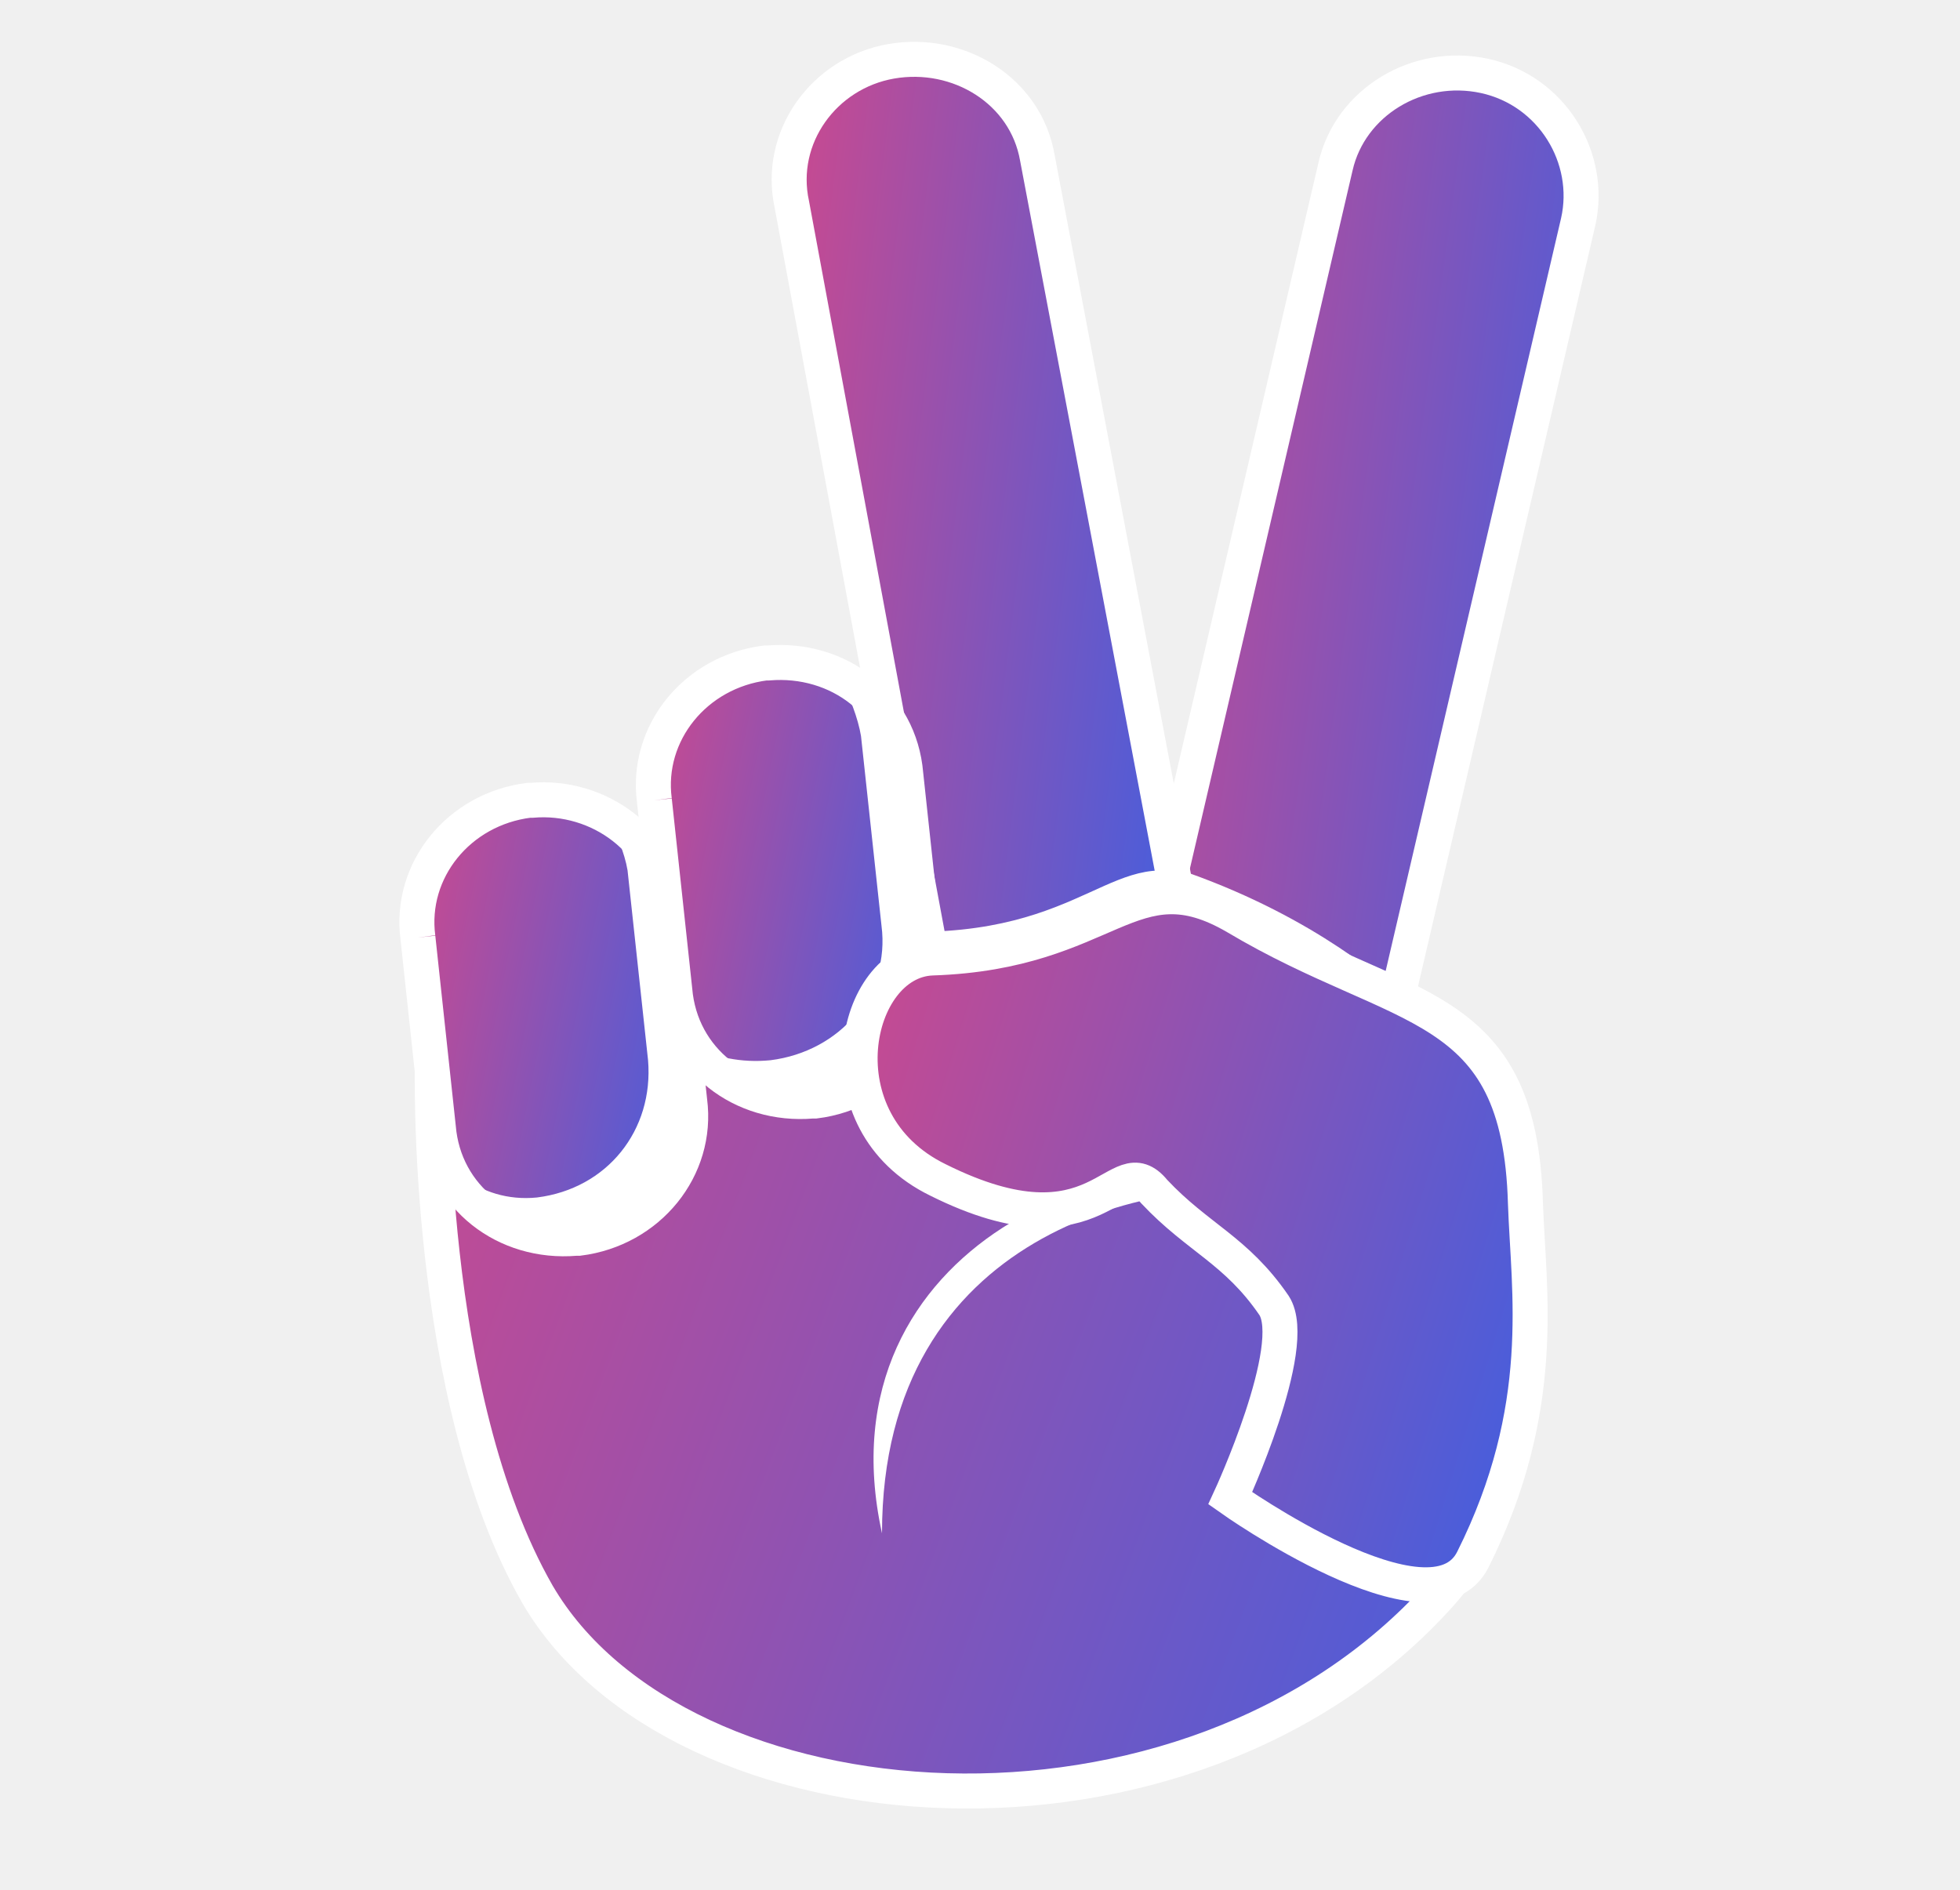
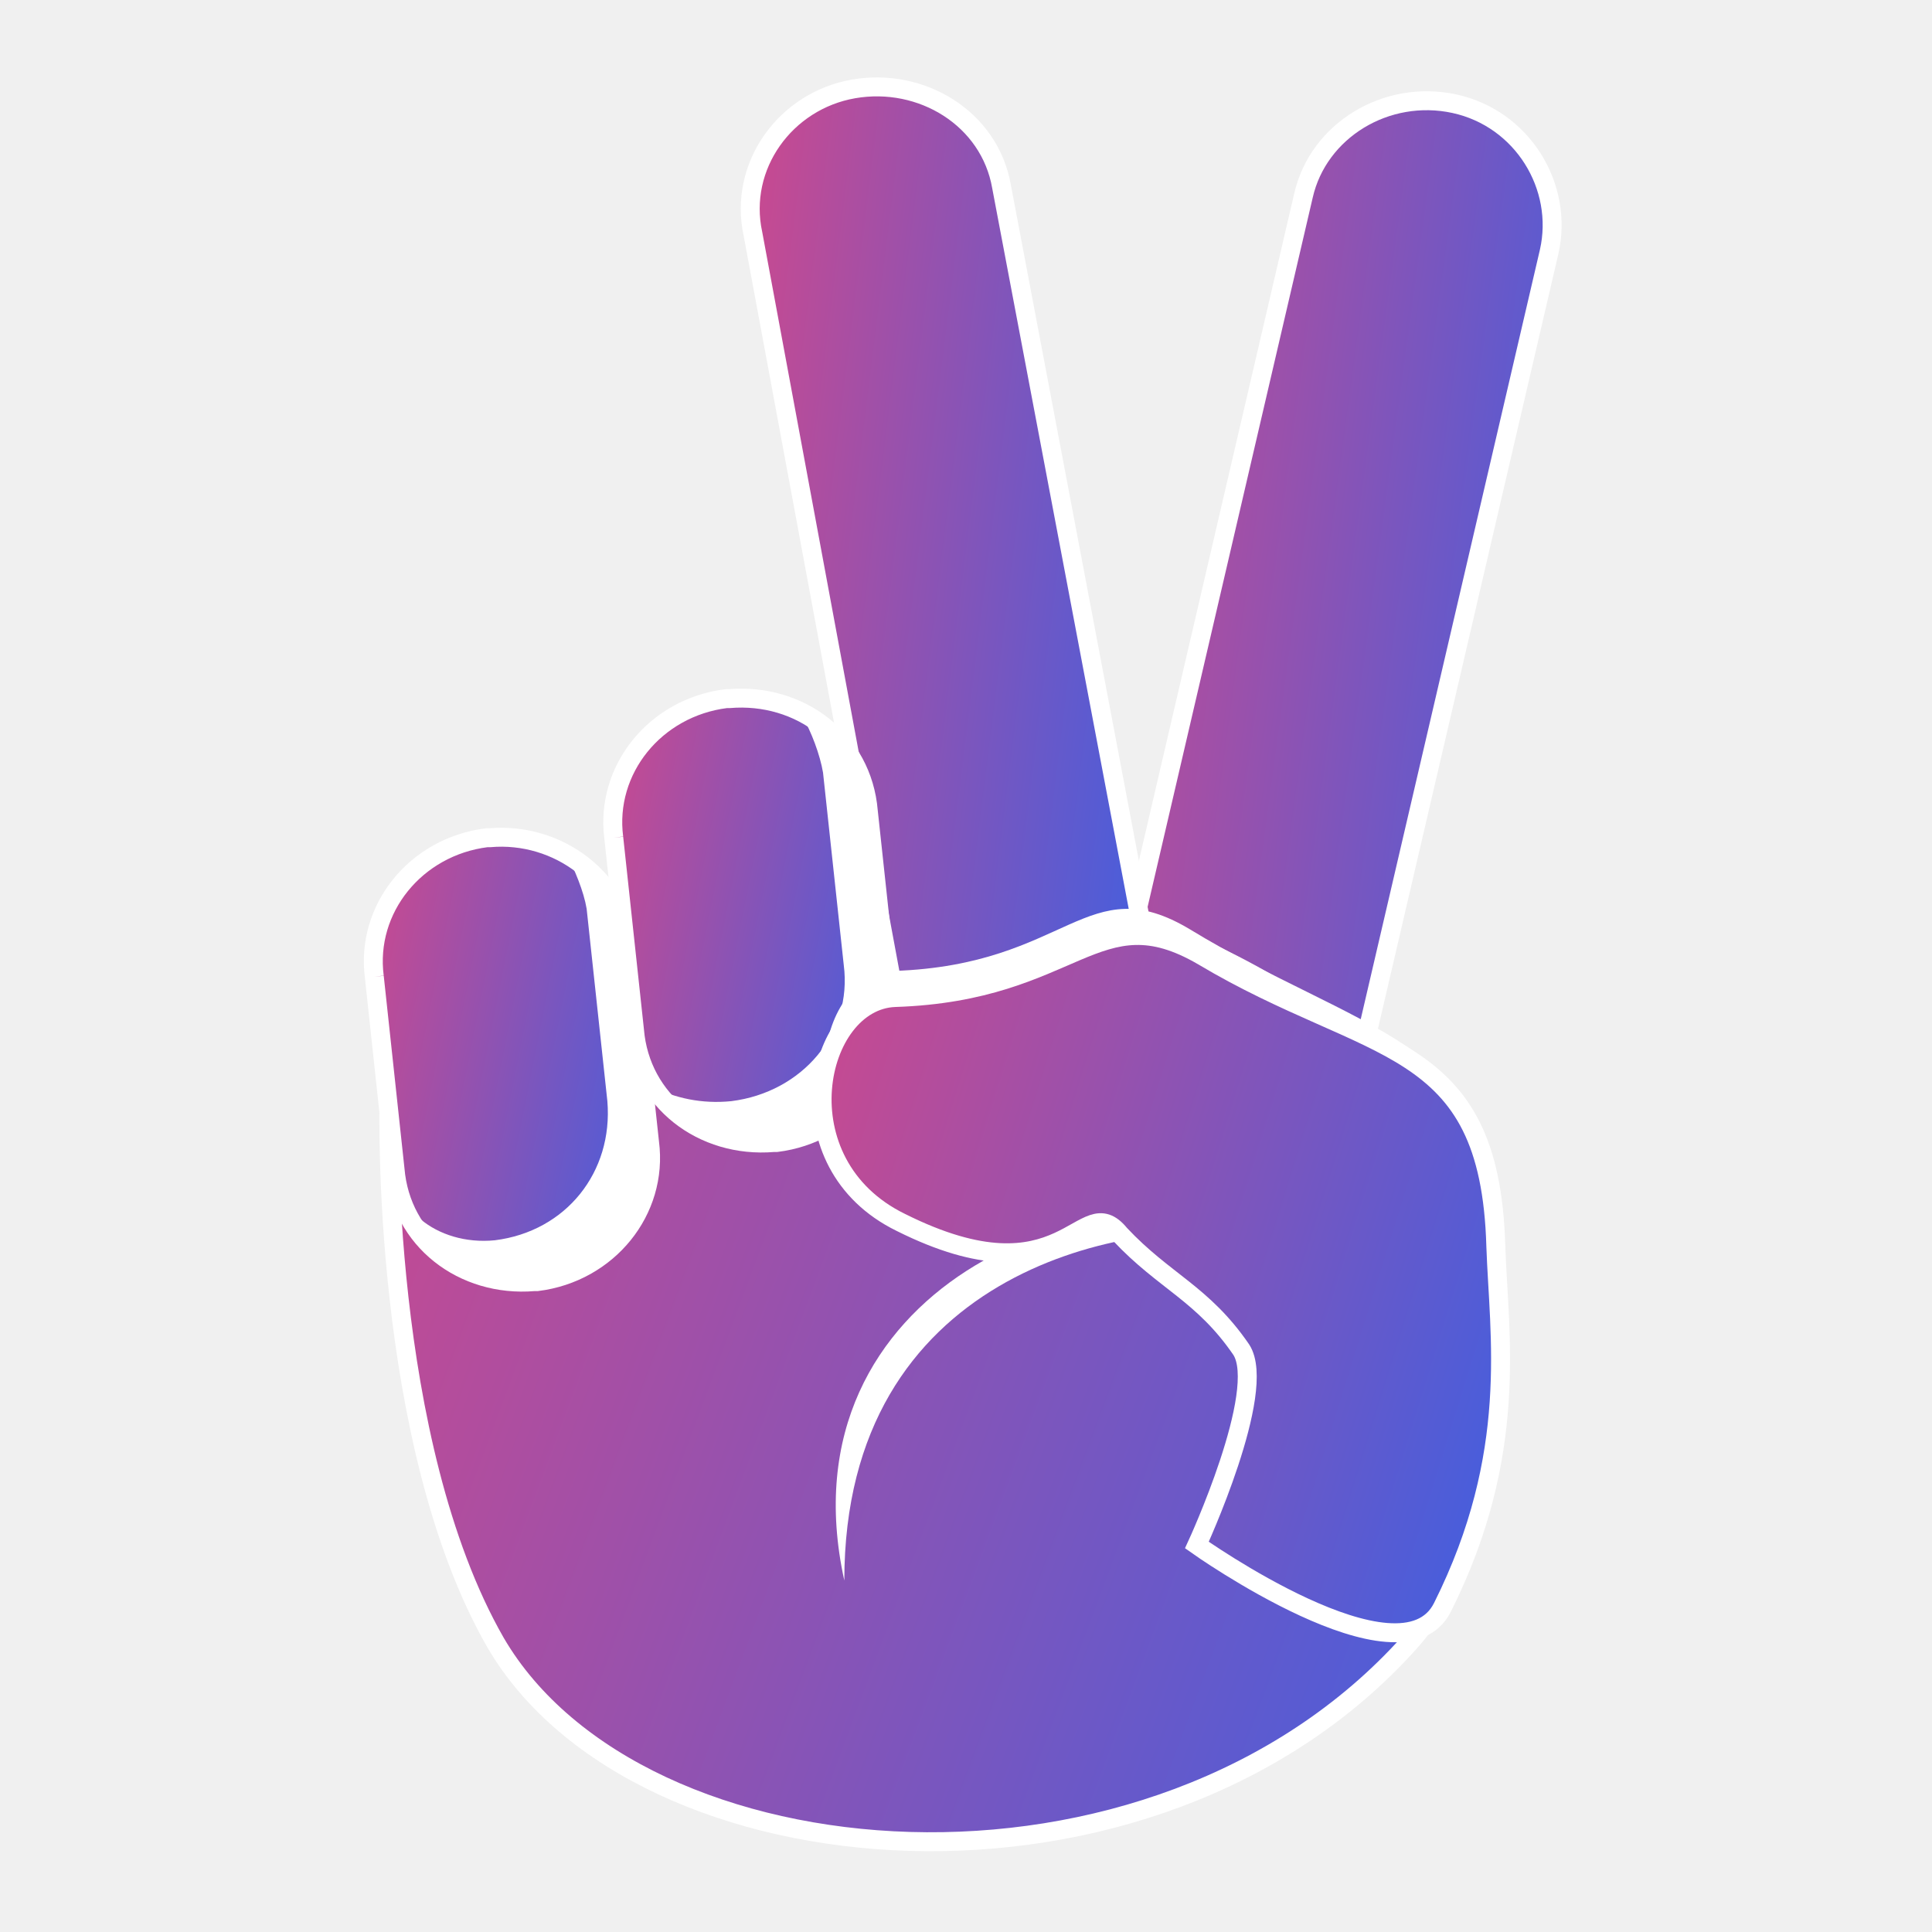
- <svg xmlns="http://www.w3.org/2000/svg" width="28" height="27" viewBox="0 0 28 27" fill="none">
-   <path d="M16.532 13.311C16.323 14.229 16.908 15.189 17.868 15.398C18.829 15.606 19.789 15.022 19.998 14.104L22.545 3.172C22.753 2.254 22.169 1.294 21.209 1.085C20.248 0.877 19.288 1.461 19.079 2.379L16.532 13.311Z" fill="url(#paint0_linear_17_124)" stroke="white" stroke-width="0.5" />
-   <path d="M19.831 14.395C19.831 14.395 16.198 10.807 9.768 12.601C9.768 12.601 5.968 13.268 6.177 15.188C6.177 15.188 6.052 19.945 7.68 22.782C9.693 26.225 16.955 26.813 20.572 22.782C21.383 21.879 21.306 21.068 21.741 19.64C21.741 18.142 21.741 14.648 19.831 14.395Z" fill="url(#paint1_linear_17_124)" stroke="white" stroke-width="0.5" />
-   <path d="M13.357 13.936C13.524 14.896 14.485 15.48 15.445 15.313C16.406 15.146 17.074 14.229 16.907 13.269L14.819 2.253C14.652 1.293 13.691 0.709 12.731 0.876C11.771 1.043 11.103 1.961 11.312 2.921L13.357 13.936Z" fill="url(#paint2_linear_17_124)" />
-   <path d="M13.357 13.936C13.524 14.896 14.485 15.48 15.445 15.313C16.406 15.146 17.074 14.229 16.907 13.269L14.819 2.253C14.652 1.293 13.691 0.709 12.731 0.876C11.771 1.043 11.103 1.961 11.312 2.921L13.357 13.936" stroke="white" stroke-width="0.5" />
-   <path d="M5.97 13.395C5.844 12.435 6.554 11.559 7.556 11.434H7.598C8.558 11.35 9.477 12.018 9.561 13.019L9.853 15.731C9.978 16.691 9.268 17.567 8.266 17.692H8.224C7.222 17.776 6.345 17.108 6.262 16.107L5.97 13.395Z" fill="url(#paint3_linear_17_124)" />
-   <path d="M5.97 13.395C5.844 12.435 6.554 11.559 7.556 11.434H7.598C8.558 11.35 9.477 12.018 9.561 13.019L9.853 15.731C9.978 16.691 9.268 17.567 8.266 17.692H8.224C7.222 17.776 6.345 17.108 6.262 16.107L5.97 13.395" stroke="white" stroke-width="0.5" />
-   <path d="M9.348 11.434C9.223 10.474 9.933 9.598 10.935 9.472H10.977C11.979 9.389 12.856 10.056 12.939 11.058L13.231 13.77C13.357 14.73 12.647 15.606 11.645 15.731H11.603C10.601 15.815 9.724 15.147 9.64 14.146L9.348 11.434Z" fill="url(#paint4_linear_17_124)" />
-   <path d="M9.348 11.434C9.223 10.474 9.933 9.598 10.935 9.472H10.977C11.979 9.389 12.856 10.056 12.939 11.058L13.231 13.77C13.357 14.73 12.647 15.606 11.645 15.731H11.603C10.601 15.815 9.724 15.147 9.64 14.146L9.348 11.434" stroke="white" stroke-width="0.5" />
-   <path d="M7.671 17.109C8.673 16.984 9.341 16.149 9.258 15.148L8.965 12.435C8.924 12.185 8.798 11.893 8.673 11.643C9.3 11.935 9.508 12.435 9.592 13.02L9.884 15.732C10.009 16.692 9.3 17.568 8.339 17.651C7.629 17.735 6.961 17.359 6.627 16.817C6.878 17.025 7.254 17.151 7.671 17.109Z" fill="white" />
-   <path d="M11.006 15.148C12.008 15.022 12.718 14.188 12.593 13.228L12.3 10.516C12.259 10.266 12.133 9.932 12.008 9.723C12.593 10.057 12.843 10.558 12.927 11.142L13.219 13.854C13.344 14.814 12.634 15.648 11.632 15.774H11.591C10.881 15.857 10.213 15.481 9.879 14.939C10.213 15.106 10.588 15.189 11.006 15.148Z" fill="white" />
-   <path d="M18.237 17.025C16.233 16.065 11.682 17.734 12.6 21.907C12.6 17.567 16.525 16.816 18.237 17.025Z" fill="white" />
-   <path d="M17.48 12.727C16.019 11.851 15.769 13.228 13.305 13.311C12.219 13.353 11.76 15.565 13.389 16.357C15.643 17.484 15.81 15.898 16.395 16.524C16.98 17.192 17.522 17.317 18.023 18.068C18.399 18.611 21.197 17.776 21.489 16.649C22.032 14.438 19.735 14.104 17.48 12.727Z" fill="white" />
-   <path d="M17.658 13.103C16.155 12.226 15.863 13.603 13.316 13.687C12.188 13.729 11.688 16.023 13.399 16.858C15.738 18.026 15.946 16.357 16.489 17.025C17.116 17.692 17.658 17.859 18.201 18.652C18.577 19.236 17.575 21.406 17.575 21.406C17.575 21.406 20.456 23.451 21.041 22.282C22.126 20.113 21.834 18.444 21.792 17.192C21.709 14.229 20.038 14.521 17.658 13.103Z" fill="url(#paint5_linear_17_124)" />
-   <path d="M17.658 13.103C16.155 12.226 15.863 13.603 13.316 13.687C12.188 13.729 11.688 16.023 13.399 16.858C15.738 18.026 15.946 16.357 16.489 17.025C17.116 17.692 17.658 17.859 18.201 18.652C18.577 19.236 17.575 21.406 17.575 21.406C17.575 21.406 20.456 23.451 21.041 22.282C22.126 20.113 21.834 18.444 21.792 17.192C21.709 14.229 20.038 14.521 17.658 13.103" stroke="white" stroke-width="0.5" />
+ <svg xmlns="http://www.w3.org/2000/svg" width="51" height="51" viewBox="0 0 51 51" fill="none">
+   <path d="M29.644 25.629C29.253 27.348 30.347 29.145 32.144 29.535C33.941 29.926 35.737 28.832 36.128 27.113L40.894 6.645C41.284 4.926 40.191 3.129 38.394 2.738C36.597 2.348 34.8 3.442 34.409 5.16L29.644 25.629Z" fill="url(#paint0_linear_1401_263)" stroke="white" stroke-width="0.5" />
+   <path d="M35.816 27.659C35.816 27.659 29.019 20.94 16.988 24.299C16.988 24.299 9.879 25.549 10.269 29.143C10.269 29.143 10.035 38.049 13.082 43.362C16.848 49.808 30.435 50.908 37.203 43.362C38.72 41.671 38.576 40.152 39.391 37.478C39.391 34.675 39.391 28.133 35.816 27.659Z" fill="url(#paint1_linear_1401_263)" stroke="white" stroke-width="0.5" />
+   <path d="M23.704 26.8C24.016 28.597 25.813 29.69 27.61 29.378C29.407 29.065 30.657 27.347 30.345 25.55L26.438 4.925C26.126 3.128 24.329 2.034 22.532 2.347C20.735 2.659 19.485 4.378 19.876 6.175L23.704 26.8Z" fill="url(#paint2_linear_1401_263)" />
+   <path d="M23.704 26.8C24.016 28.597 25.813 29.69 27.61 29.378C29.407 29.065 30.657 27.347 30.345 25.55L26.438 4.925C26.126 3.128 24.329 2.034 22.532 2.347C20.735 2.659 19.485 4.378 19.876 6.175L23.704 26.8" stroke="white" stroke-width="0.5" />
+   <path d="M9.881 25.785C9.647 23.989 10.975 22.348 12.85 22.114H12.928C14.725 21.957 16.443 23.207 16.6 25.082L17.147 30.16C17.381 31.957 16.053 33.598 14.178 33.832H14.1C12.225 33.989 10.584 32.739 10.428 30.864L9.881 25.785Z" fill="url(#paint3_linear_1401_263)" />
+   <path d="M9.881 25.785C9.647 23.989 10.975 22.348 12.85 22.114H12.928C14.725 21.957 16.443 23.207 16.6 25.082L17.147 30.16C17.381 31.957 16.053 33.598 14.178 33.832H14.1C12.225 33.989 10.584 32.739 10.428 30.864L9.881 25.785" stroke="white" stroke-width="0.5" />
+   <path d="M16.202 22.114C15.968 20.317 17.296 18.676 19.171 18.442H19.249C21.124 18.285 22.765 19.535 22.921 21.41L23.468 26.489C23.702 28.285 22.374 29.926 20.499 30.16H20.421C18.546 30.317 16.905 29.067 16.749 27.192L16.202 22.114Z" fill="url(#paint4_linear_1401_263)" />
+   <path d="M16.202 22.114C15.968 20.317 17.296 18.676 19.171 18.442H19.249C21.124 18.285 22.765 19.535 22.921 21.41L23.468 26.489C23.702 28.285 22.374 29.926 20.499 30.16H20.421C18.546 30.317 16.905 29.067 16.749 27.192L16.202 22.114" stroke="white" stroke-width="0.5" />
+   <path d="M13.065 32.74C14.94 32.505 16.189 30.943 16.033 29.068L15.486 23.99C15.408 23.521 15.174 22.974 14.94 22.506C16.111 23.052 16.502 23.99 16.658 25.084L17.205 30.162C17.439 31.959 16.111 33.599 14.315 33.755C12.986 33.912 11.736 33.209 11.111 32.193C11.58 32.584 12.283 32.818 13.065 32.74Z" fill="white" />
+   <path d="M19.304 29.068C21.179 28.833 22.507 27.271 22.273 25.474L21.726 20.396C21.648 19.927 21.413 19.302 21.179 18.911C22.273 19.536 22.742 20.474 22.898 21.568L23.445 26.646C23.679 28.443 22.351 30.005 20.476 30.239H20.398C19.07 30.396 17.82 29.693 17.195 28.677C17.82 28.989 18.523 29.146 19.304 29.068Z" fill="white" />
+   <path d="M32.834 32.583C29.084 30.786 20.569 33.911 22.288 41.723C22.288 33.598 29.631 32.192 32.834 32.583Z" fill="white" />
+   <path d="M31.418 24.536C28.684 22.895 28.215 25.473 23.606 25.63C21.575 25.708 20.715 29.848 23.762 31.333C27.981 33.442 28.293 30.473 29.387 31.645C30.481 32.895 31.497 33.13 32.434 34.536C33.137 35.551 38.372 33.989 38.918 31.88C39.934 27.739 35.637 27.114 31.418 24.536Z" fill="white" />
+   <path d="M31.751 25.238C28.939 23.598 28.392 26.176 23.626 26.332C21.517 26.41 20.579 30.707 23.782 32.27C28.157 34.457 28.548 31.332 29.564 32.582C30.735 33.832 31.751 34.145 32.767 35.629C33.47 36.723 31.595 40.785 31.595 40.785C31.595 40.785 36.986 44.614 38.079 42.426C40.111 38.364 39.564 35.239 39.486 32.895C39.329 27.348 36.204 27.895 31.751 25.238Z" fill="url(#paint5_linear_1401_263)" />
+   <path d="M31.751 25.238C28.939 23.598 28.392 26.176 23.626 26.332C21.517 26.41 20.579 30.707 23.782 32.27C28.157 34.457 28.548 31.332 29.564 32.582C30.735 33.832 31.751 34.145 32.767 35.629C33.47 36.723 31.595 40.785 31.595 40.785C31.595 40.785 36.986 44.614 38.079 42.426C40.111 38.364 39.564 35.239 39.486 32.895C39.329 27.348 36.204 27.895 31.751 25.238" stroke="white" stroke-width="0.5" />
  <defs>
-     <linearGradient id="paint0_linear_17_124" x1="17.055" y1="-0.262" x2="25.518" y2="0.883" gradientUnits="userSpaceOnUse">
+     <linearGradient id="paint0_linear_1401_263" x1="30.622" y1="0.215" x2="46.458" y2="2.356" gradientUnits="userSpaceOnUse">
      <stop stop-color="#C54A92" />
      <stop offset="1" stop-color="#2E62EB" />
    </linearGradient>
-     <linearGradient id="paint1_linear_17_124" x1="7.655" y1="10.85" x2="27.559" y2="18.251" gradientUnits="userSpaceOnUse">
+     <linearGradient id="paint1_linear_1401_263" x1="13.034" y1="21.021" x2="50.281" y2="34.862" gradientUnits="userSpaceOnUse">
      <stop stop-color="#C54A92" />
      <stop offset="1" stop-color="#2E62EB" />
    </linearGradient>
-     <linearGradient id="paint2_linear_17_124" x1="11.798" y1="-0.466" x2="19.674" y2="0.516" gradientUnits="userSpaceOnUse">
+     <linearGradient id="paint2_linear_1401_263" x1="20.786" y1="-0.167" x2="35.523" y2="1.67" gradientUnits="userSpaceOnUse">
      <stop stop-color="#C54A92" />
      <stop offset="1" stop-color="#2E62EB" />
    </linearGradient>
-     <linearGradient id="paint3_linear_17_124" x1="6.318" y1="10.858" x2="11.636" y2="11.917" gradientUnits="userSpaceOnUse">
+     <linearGradient id="paint3_linear_1401_263" x1="10.533" y1="21.036" x2="20.484" y2="23.017" gradientUnits="userSpaceOnUse">
      <stop stop-color="#C54A92" />
      <stop offset="1" stop-color="#2E62EB" />
    </linearGradient>
-     <linearGradient id="paint4_linear_17_124" x1="9.696" y1="8.897" x2="15.015" y2="9.956" gradientUnits="userSpaceOnUse">
+     <linearGradient id="paint4_linear_1401_263" x1="16.854" y1="17.364" x2="26.805" y2="19.345" gradientUnits="userSpaceOnUse">
      <stop stop-color="#C54A92" />
      <stop offset="1" stop-color="#2E62EB" />
    </linearGradient>
-     <linearGradient id="paint5_linear_17_124" x1="13.175" y1="11.921" x2="25.511" y2="15.758" gradientUnits="userSpaceOnUse">
+     <linearGradient id="paint5_linear_1401_263" x1="23.361" y1="23.026" x2="46.446" y2="30.2" gradientUnits="userSpaceOnUse">
      <stop stop-color="#C54A92" />
      <stop offset="1" stop-color="#2E62EB" />
    </linearGradient>
  </defs>
</svg>
